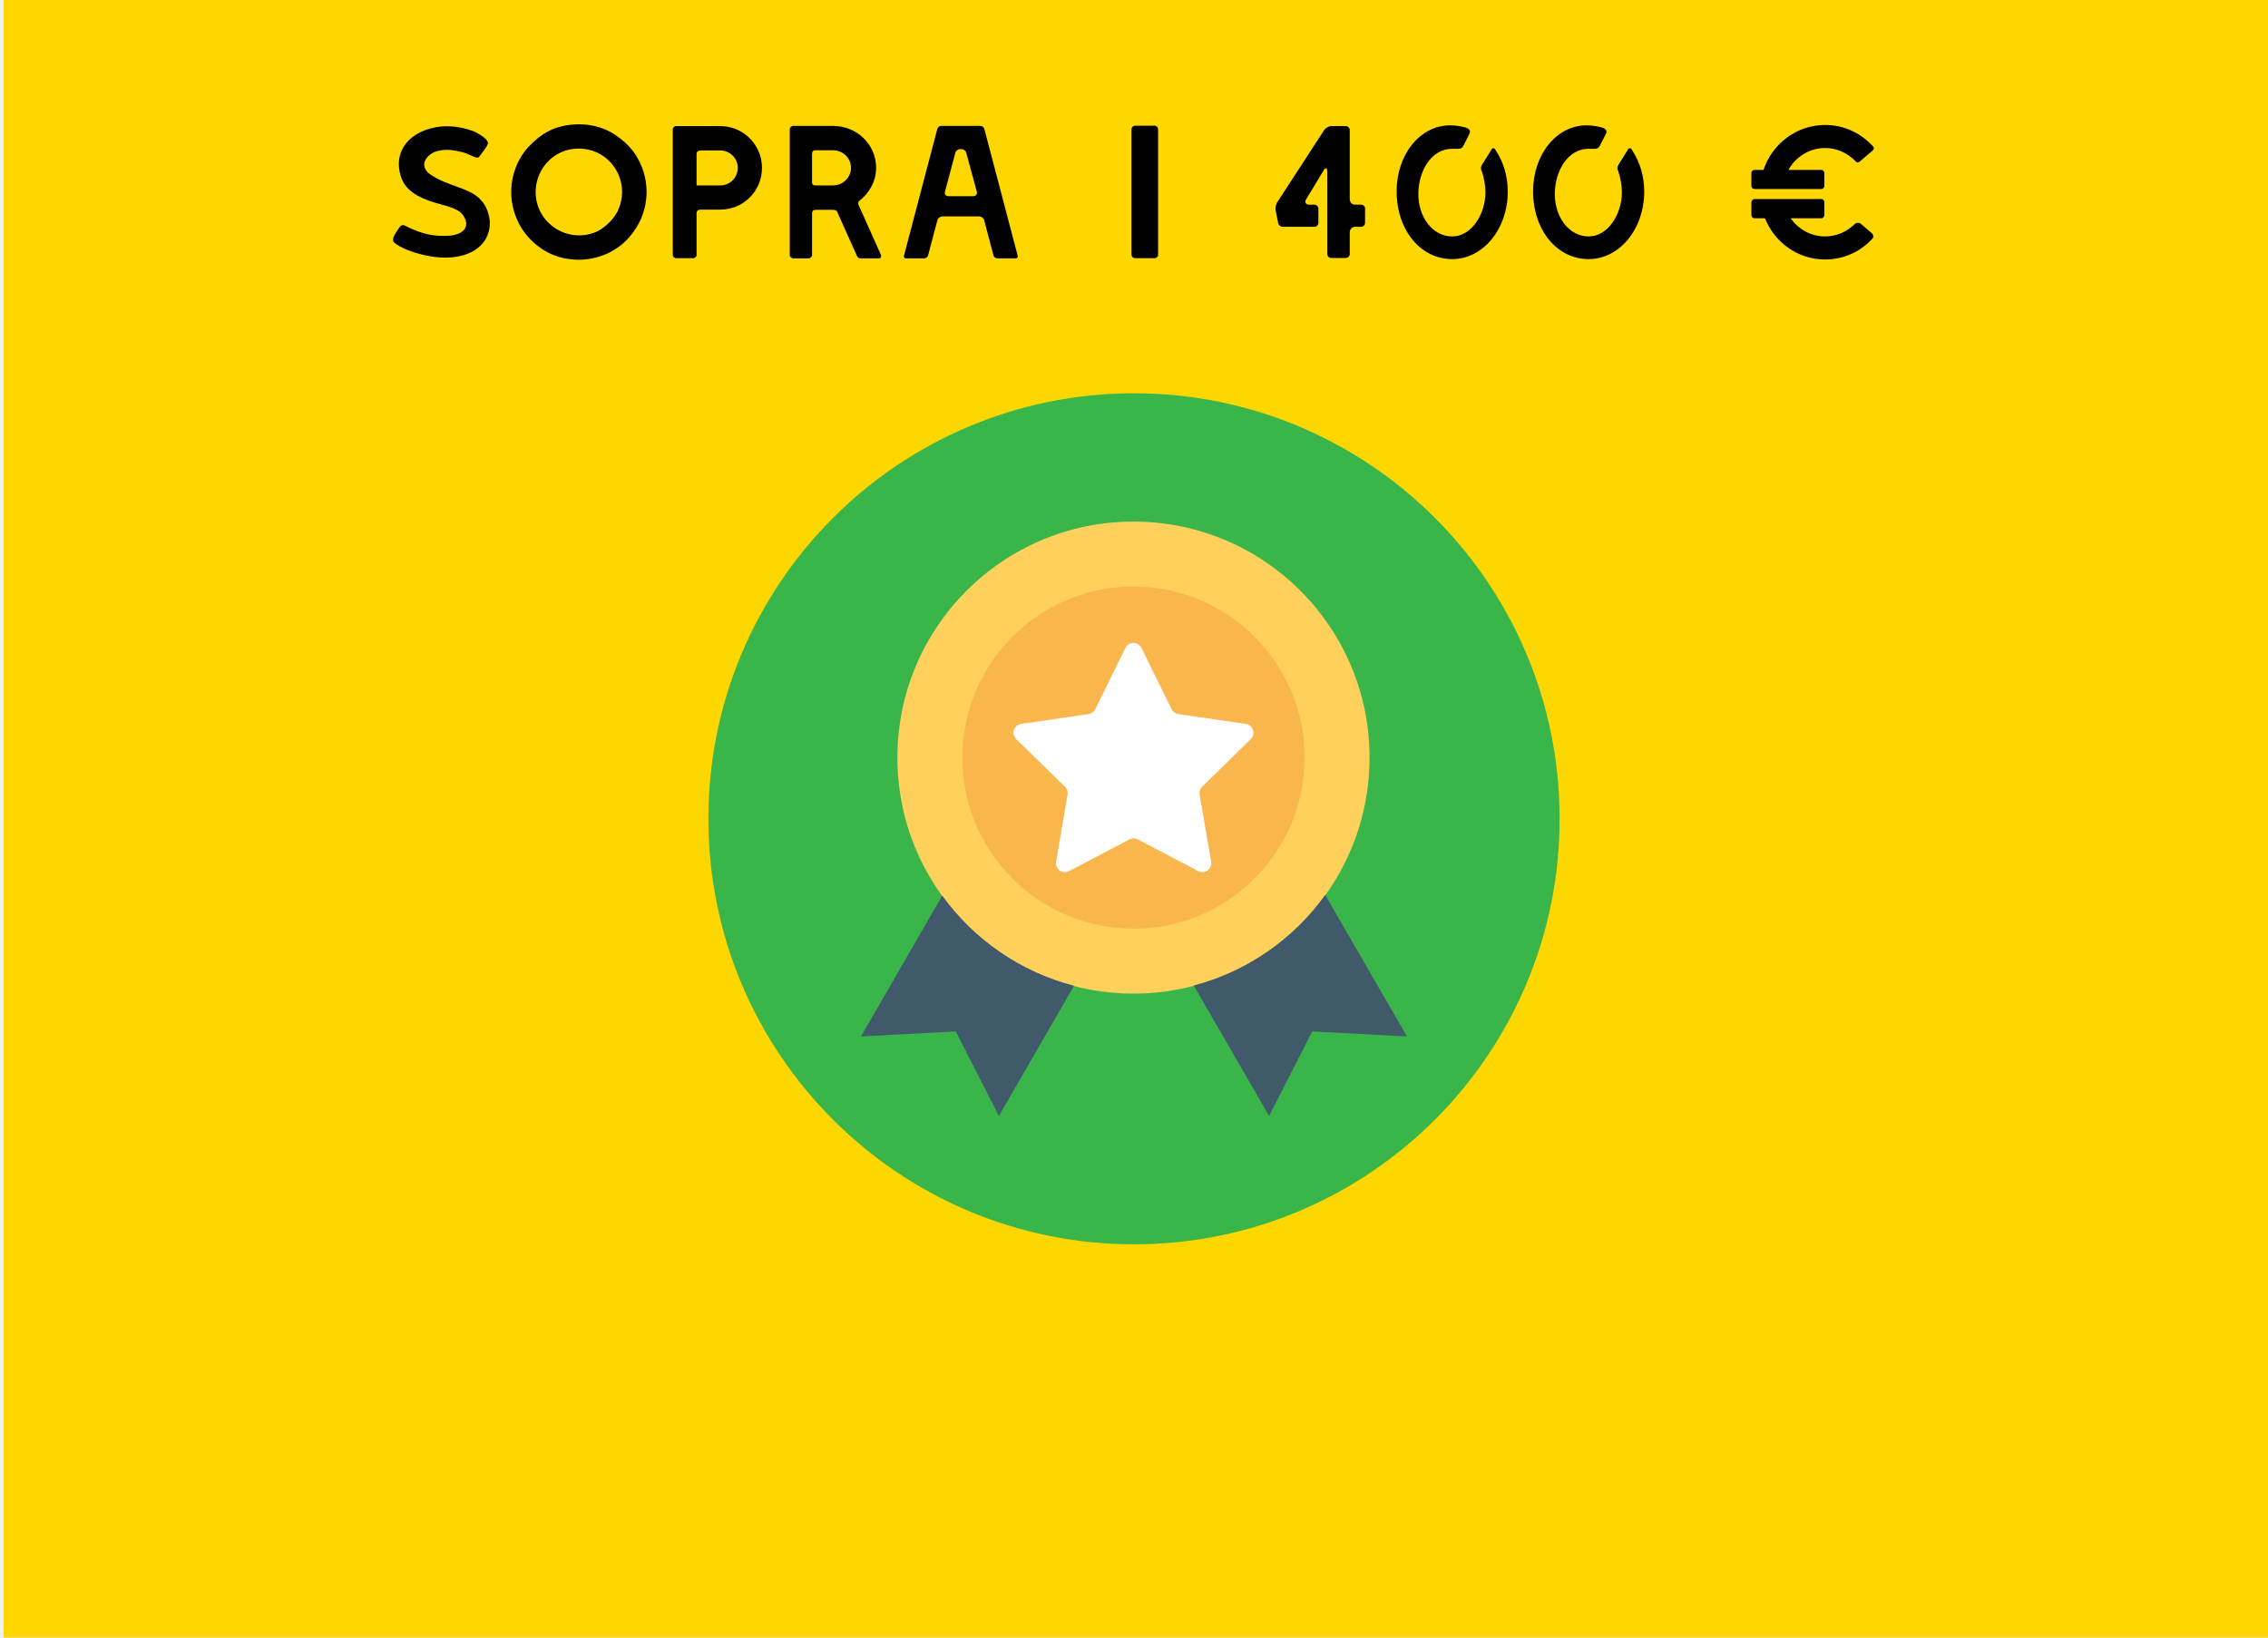
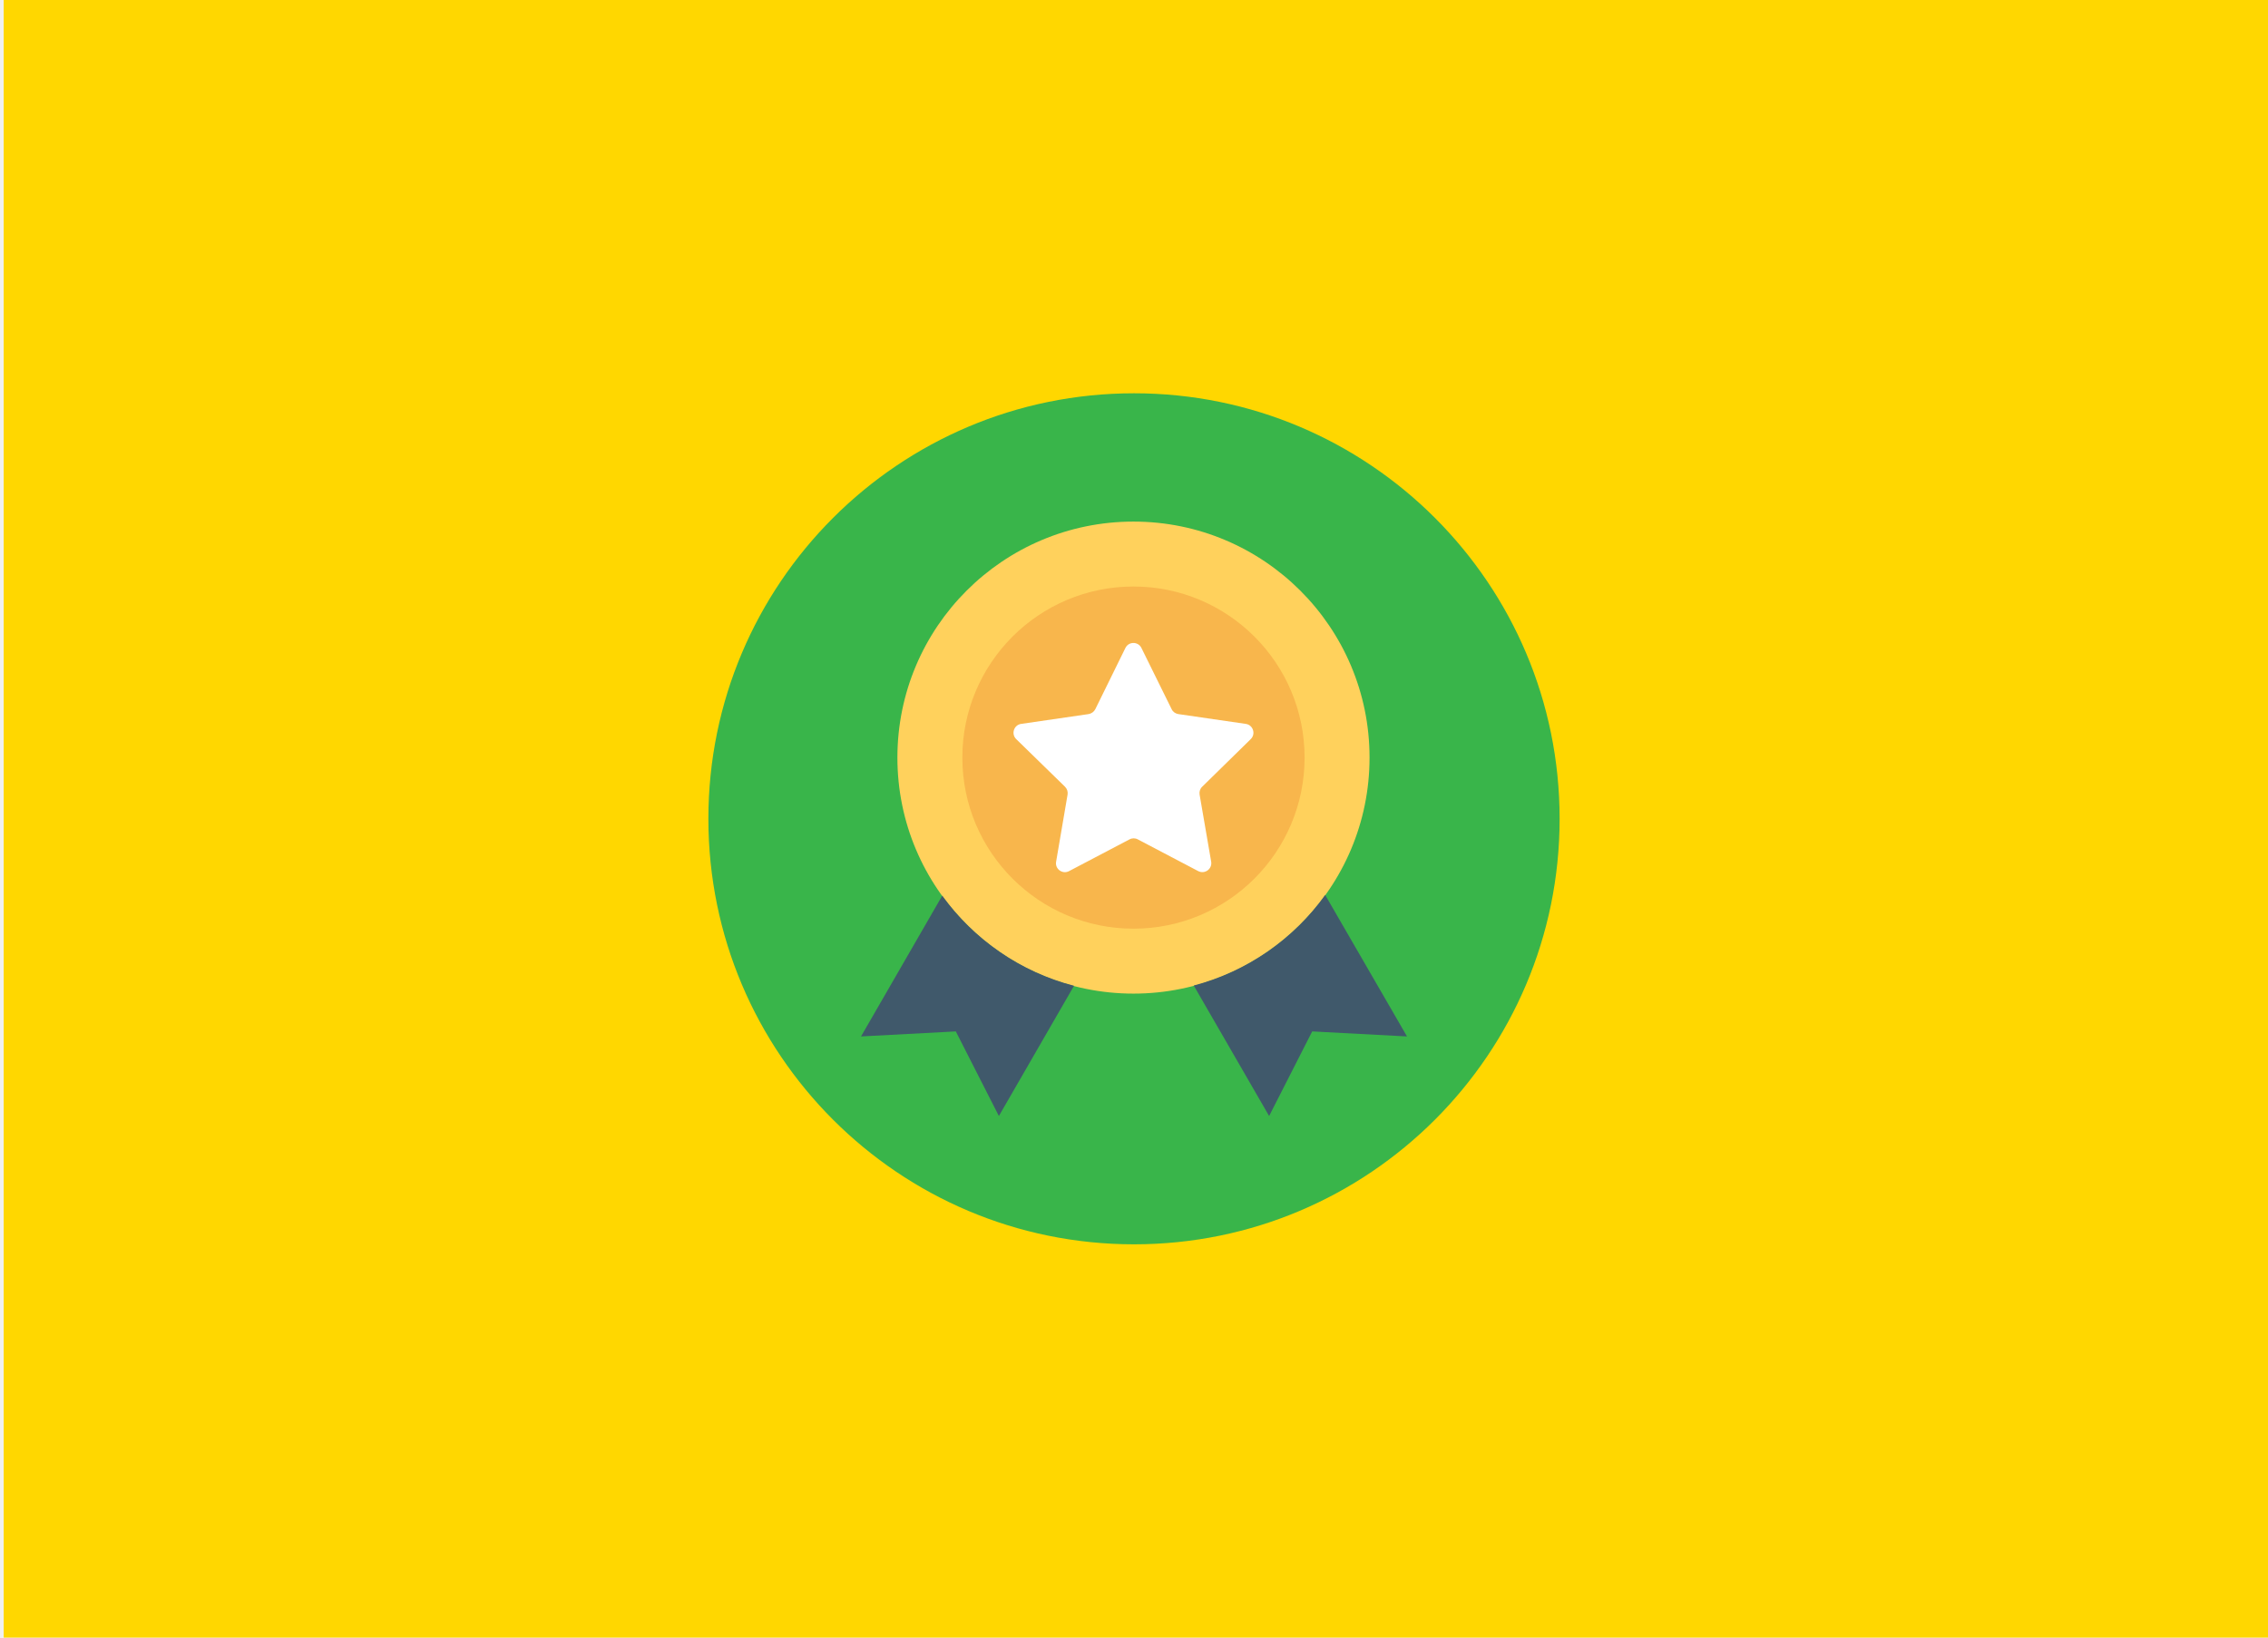
<svg xmlns="http://www.w3.org/2000/svg" version="1.1" id="Livello_1" x="0px" y="0px" width="900px" height="650px" viewBox="0 0 900 650" enable-background="new 0 0 900 650" xml:space="preserve">
  <rect x="1.461" y="0" fill="#FFD700" width="898.539" height="650" />
-   <path fill="#39B54A" d="M618.897,324.999c0,93.283-75.617,168.9-168.897,168.9c-93.279,0-168.896-75.617-168.896-168.9  c0-93.282,75.617-168.896,168.896-168.896C543.28,156.102,618.897,231.717,618.897,324.999z" />
-   <circle fill="#FFD15C" cx="449.792" cy="300.709" r="93.679" />
+   <path fill="#39B54A" d="M618.897,324.999c0,93.283-75.617,168.9-168.896,168.9s-168.896-75.617-168.896-168.9  c0-93.281,75.617-168.896,168.896-168.896C543.28,156.102,618.897,231.718,618.897,324.999z" />
+   <circle fill="#FFD15C" cx="449.791" cy="300.709" r="93.679" />
  <g>
-     <path fill="#40596B" d="M373.901,355.514l-32.233,55.873l37.62-1.996l17.092,33.58l29.818-51.693   C404.833,385.75,386.487,372.885,373.901,355.514z" />
-     <path fill="#40596B" d="M525.869,355.237c-12.494,17.416-30.84,30.328-52.158,35.947l29.911,51.787l17.092-33.58l37.62,1.996   L525.869,355.237z" />
+     <path fill="#40596B" d="M373.901,355.514l-32.232,55.873l37.619-1.996l17.093,33.58l29.817-51.693   C404.832,385.75,386.487,372.885,373.901,355.514z" />
+     <path fill="#40596B" d="M525.868,355.237c-12.493,17.416-30.84,30.328-52.157,35.947l29.91,51.787l17.093-33.58l37.62,1.996   L525.868,355.237z" />
  </g>
-   <circle fill="#F8B64C" cx="449.792" cy="300.709" r="67.903" />
-   <path fill="#FFFFFF" d="M496.33,293.371c2.09-2.043,0.929-5.62-1.951-6.038l-26.799-3.901c-1.161-0.186-2.136-0.882-2.647-1.95  L452.95,257.19c-1.301-2.647-5.063-2.647-6.363,0l-11.936,24.291c-0.512,1.021-1.533,1.765-2.647,1.95l-26.799,3.901  c-2.88,0.418-4.041,3.995-1.951,6.038l19.368,18.903c0.836,0.836,1.207,1.997,1.021,3.111l-4.552,26.66  c-0.511,2.879,2.555,5.109,5.155,3.717l23.966-12.588c1.021-0.557,2.275-0.557,3.298,0l23.965,12.588  c2.602,1.346,5.62-0.838,5.155-3.717l-4.598-26.66c-0.186-1.161,0.186-2.322,1.022-3.111L496.33,293.371z" />
-   <g>
-     <path d="M156.426,96.247c-1.05-1.125-0.3-2.625,2.175-6.15c0.6-0.75,1.2-0.9,1.95-0.6c8.025,4.125,12.524,4.125,16.199,4.125   c7.275,0,10.425-3.825,6.675-8.625c-1.875-2.475-7.875-3.6-10.424-4.425c-7.875-2.325-12.45-5.475-13.95-10.65   c-3.15-9.674,3.3-18.374,16.049-19.724c4.35-0.375,9.3,0.45,13.274,2.1c3.9,1.95,5.625,3.675,5.175,4.95   c-0.6,1.425-2.4,3.6-3.45,5.025c-0.9,1.125-3.75-1.275-7.2-2.025c-2.925-0.6-6.225-1.425-10.5,0.075c-4.5,2.175-5.4,6.075-1.95,8.7   c3.6,2.55,8.174,4.125,10.949,5.1c2.775,1.05,7.2,2.55,9.45,5.325c2.025,1.95,3.525,5.925,3.525,9.075   c0,8.324-7.05,13.574-17.099,13.724C169.1,102.396,159.575,99.096,156.426,96.247z" />
-     <path d="M204.35,84.997l-0.15-0.375c-2.775-8.475-1.275-18.299,4.95-25.724c4.8-5.1,9.75-9,19.049-9.524h0.225   c4.2-0.225,8.325,0.525,12.3,2.25c5.024,2.25,10.199,7.05,12.299,11.175c5.25,9.225,4.65,20.474-1.5,29.024   c-2.325,3.3-5.025,5.925-9.524,8.325c-7.05,3.524-15.524,4.05-23.324,0.675C211.7,97.596,206.6,91.747,204.35,84.997z    M245.374,83.197c3.825-8.699,0-18.824-8.625-22.724c-6.45-2.85-13.949-1.575-18.899,3.225l-1.275,1.35   c-6.075,7.425-5.175,18.299,2.1,24.299c5.325,4.5,12.75,5.325,18.824,2.25C241.698,89.197,244.323,85.672,245.374,83.197z" />
-     <path d="M266.973,101.121V51.399c0-0.75,0.6-1.35,1.35-1.35h17.474c9.225,0,16.574,7.425,16.574,16.574   c0,9.225-7.35,16.574-16.574,16.574h-7.5c-1.125,0-1.875,0.3-1.875,1.5v16.424c0,0.75-0.6,1.35-1.35,1.35h-6.75   C267.573,102.471,266.973,101.871,266.973,101.121z M285.798,73.597c3.825,0,6.975-3.075,6.975-6.975   c0-3.825-3.15-6.899-6.975-6.899h-7.575c-1.275,0-1.8,0.525-1.8,1.5v12.375H285.798z" />
-     <path d="M313.398,101.197V51.323c0-0.75,0.675-1.35,1.425-1.35h15.75c9.449,0,17.099,7.35,17.099,16.649   c0,5.325-2.699,9.975-6.675,13.125c-0.75,0.675-0.3,1.575-0.3,1.575l8.7,19.424c0.6,1.35,0.074,1.8-0.75,1.8h-6.6   c-0.976,0-1.5,0-1.95-0.9c0,0-7.575-16.949-7.875-17.549c-0.225-0.6-0.6-0.75-2.024-0.825h-6c-1.425,0-1.95,0.3-1.95,1.425v16.5   c0,0.75-0.675,1.35-1.425,1.35h-6C314.073,102.547,313.398,101.947,313.398,101.197z M330.573,73.597   c3.899,0,7.124-3.15,7.124-6.975c0-3.9-3.225-6.975-7.124-6.975h-6.975c-0.9,0-1.351,0.45-1.351,1.5v11.25   c0,0.75,0.45,1.2,1.125,1.2H330.573z" />
-     <path d="M358.697,101.572l13.274-50.473c0.226-0.6,0.825-1.125,1.5-1.125h15.6c0.675,0,1.275,0.525,1.5,1.05l13.274,50.473   c0.15,0.6-0.225,1.05-0.75,1.05h-7.35c-0.6,0-1.35-0.525-1.5-1.125l-3.675-13.95c-0.225-0.9-1.125-1.575-2.024-1.575h-14.55   c-0.9,0-1.8,0.675-2.025,1.575l-3.675,13.875c-0.149,0.675-0.899,1.2-1.5,1.2h-7.35   C358.923,102.547,358.548,102.096,358.697,101.572z M386.221,77.872c1.05,0,1.649-0.825,1.425-1.725l-4.2-15.45   c-0.149-0.825-1.05-1.5-1.949-1.5h-0.45c-0.9,0-1.8,0.675-1.95,1.5l-4.125,15.45c-0.225,0.9,0.301,1.725,1.351,1.725H386.221z" />
-     <path d="M448.997,101.121V51.323c0-0.75,0.675-1.425,1.425-1.425h7.8c0.75,0,1.35,0.675,1.35,1.425v49.798   c0,0.75-0.6,1.35-1.35,1.35h-7.8C449.672,102.471,448.997,101.871,448.997,101.121z" />
-     <path d="M526.695,100.822V67.973c0-1.35-0.75-1.575-1.425-0.375l-6.975,11.549c-0.676,1.05-0.15,2.1,1.125,2.1h2.249   c0.75,0,1.5,0.675,1.5,1.5v5.7c0,0.825-0.675,1.575-1.5,1.575h-12.599c-0.9,0-1.8-0.75-1.875-1.575l-0.976-4.875   c-0.225-0.9,0.075-2.325,0.525-3.15l18.824-28.949c0.6-0.75,1.8-1.425,2.774-1.425h5.625c0.9,0,1.65,0.675,1.65,1.575v27.374   c0,1.275,0.899,2.25,2.1,2.25h2.4c0.899,0,1.574,0.675,1.574,1.5v5.7c0,0.825-0.675,1.575-1.574,1.575h-2.4   c-1.2,0-2.1,0.975-2.1,2.175v8.625c0,0.9-0.75,1.575-1.65,1.575h-5.625C527.445,102.396,526.695,101.721,526.695,100.822z" />
-     <path d="M554.22,75.923c0-14.625,9.3-26.174,21.225-26.174c2.625,0,4.875,0.45,6.899,1.125h-0.075   c1.051,0.6,1.351,1.35,0.825,2.175v0.075c0,0-1.649,3.375-2.475,4.875c-0.675,1.2-1.425,1.125-4.35,1.05   c-8.325,0-13.425,8.925-13.425,17.924c0,9.525,5.85,16.875,13.425,16.875c7.8,0,13.199-9.075,13.199-17.475   c0-2.7-0.6-6.075-1.425-8.325c-0.3-0.6-0.675-1.425,0.075-2.7c0,0,2.999-4.725,3.749-6c0.375-0.75,1.125-0.675,1.575,0.15   c3.225,4.875,4.875,10.5,4.875,16.574c0,14.85-9.824,26.774-22.049,26.774C563.671,102.846,554.22,91.297,554.22,75.923z" />
-     <path d="M608.369,75.923c0-14.625,9.3-26.174,21.225-26.174c2.625,0,4.875,0.45,6.899,1.125h-0.075   c1.051,0.6,1.351,1.35,0.825,2.175v0.075c0,0-1.649,3.375-2.475,4.875c-0.675,1.2-1.425,1.125-4.35,1.05   c-8.325,0-13.425,8.925-13.425,17.924c0,9.525,5.85,16.875,13.425,16.875c7.8,0,13.199-9.075,13.199-17.475   c0-2.7-0.6-6.075-1.425-8.325c-0.3-0.6-0.675-1.425,0.075-2.7c0,0,2.999-4.725,3.749-6c0.375-0.75,1.125-0.675,1.575,0.15   c3.225,4.875,4.875,10.5,4.875,16.574c0,14.85-9.824,26.774-22.049,26.774C617.819,102.846,608.369,91.297,608.369,75.923z" />
-     <path d="M694.993,73.823v-5.1c0-0.75,0.6-1.275,1.274-1.275h3.525c3.449-10.35,13.124-17.85,24.449-17.85   c7.574,0,14.324,3.3,19.049,8.55c0.45,0.45,0.45,1.05-0.075,1.5l-5.25,4.5c-0.225,0.225-0.975,0.6-1.5,0   c-3.074-3.3-7.424-5.4-12.224-5.4c-6.226,0-11.7,3.525-14.55,8.7h13.05c0.675,0,1.199,0.525,1.199,1.275v5.1   c0,0.675-0.524,1.2-1.199,1.2h-26.475C695.593,75.023,694.993,74.498,694.993,73.823z M700.392,86.647h-4.125   c-0.675,0-1.274-0.6-1.274-1.275v-5.1c0-0.675,0.6-1.275,1.274-1.275h26.475c0.675,0,1.199,0.6,1.199,1.275v5.1   c0,0.675-0.524,1.275-1.199,1.275h-12.149c3.074,4.35,8.024,7.2,13.649,7.2c4.574,0,8.624-1.875,11.699-4.875   c1.05-0.9,2.1-0.45,2.399-0.225c0.301,0.3,3.601,3.075,4.351,3.75c0.824,0.675,0.899,1.725,0.3,2.25   c-4.65,5.1-11.325,8.25-18.749,8.25C713.442,102.996,704.218,96.247,700.392,86.647z" />
-   </g>
+   <circle fill="#F8B64C" cx="449.791" cy="300.709" r="67.903" />
+   <path fill="#FFFFFF" d="M496.329,293.371c2.091-2.043,0.93-5.62-1.95-6.038l-26.8-3.9c-1.161-0.187-2.136-0.882-2.646-1.95  l-11.983-24.292c-1.301-2.647-5.063-2.647-6.362,0l-11.937,24.291c-0.512,1.021-1.533,1.765-2.646,1.95l-26.8,3.9  c-2.88,0.418-4.04,3.995-1.95,6.038l19.367,18.903c0.836,0.836,1.207,1.997,1.021,3.111l-4.552,26.659  c-0.511,2.879,2.555,5.109,5.154,3.718l23.967-12.589c1.021-0.557,2.274-0.557,3.298,0l23.965,12.589  c2.602,1.346,5.62-0.839,5.155-3.718l-4.599-26.659c-0.186-1.161,0.187-2.322,1.022-3.111L496.329,293.371z" />
</svg>
